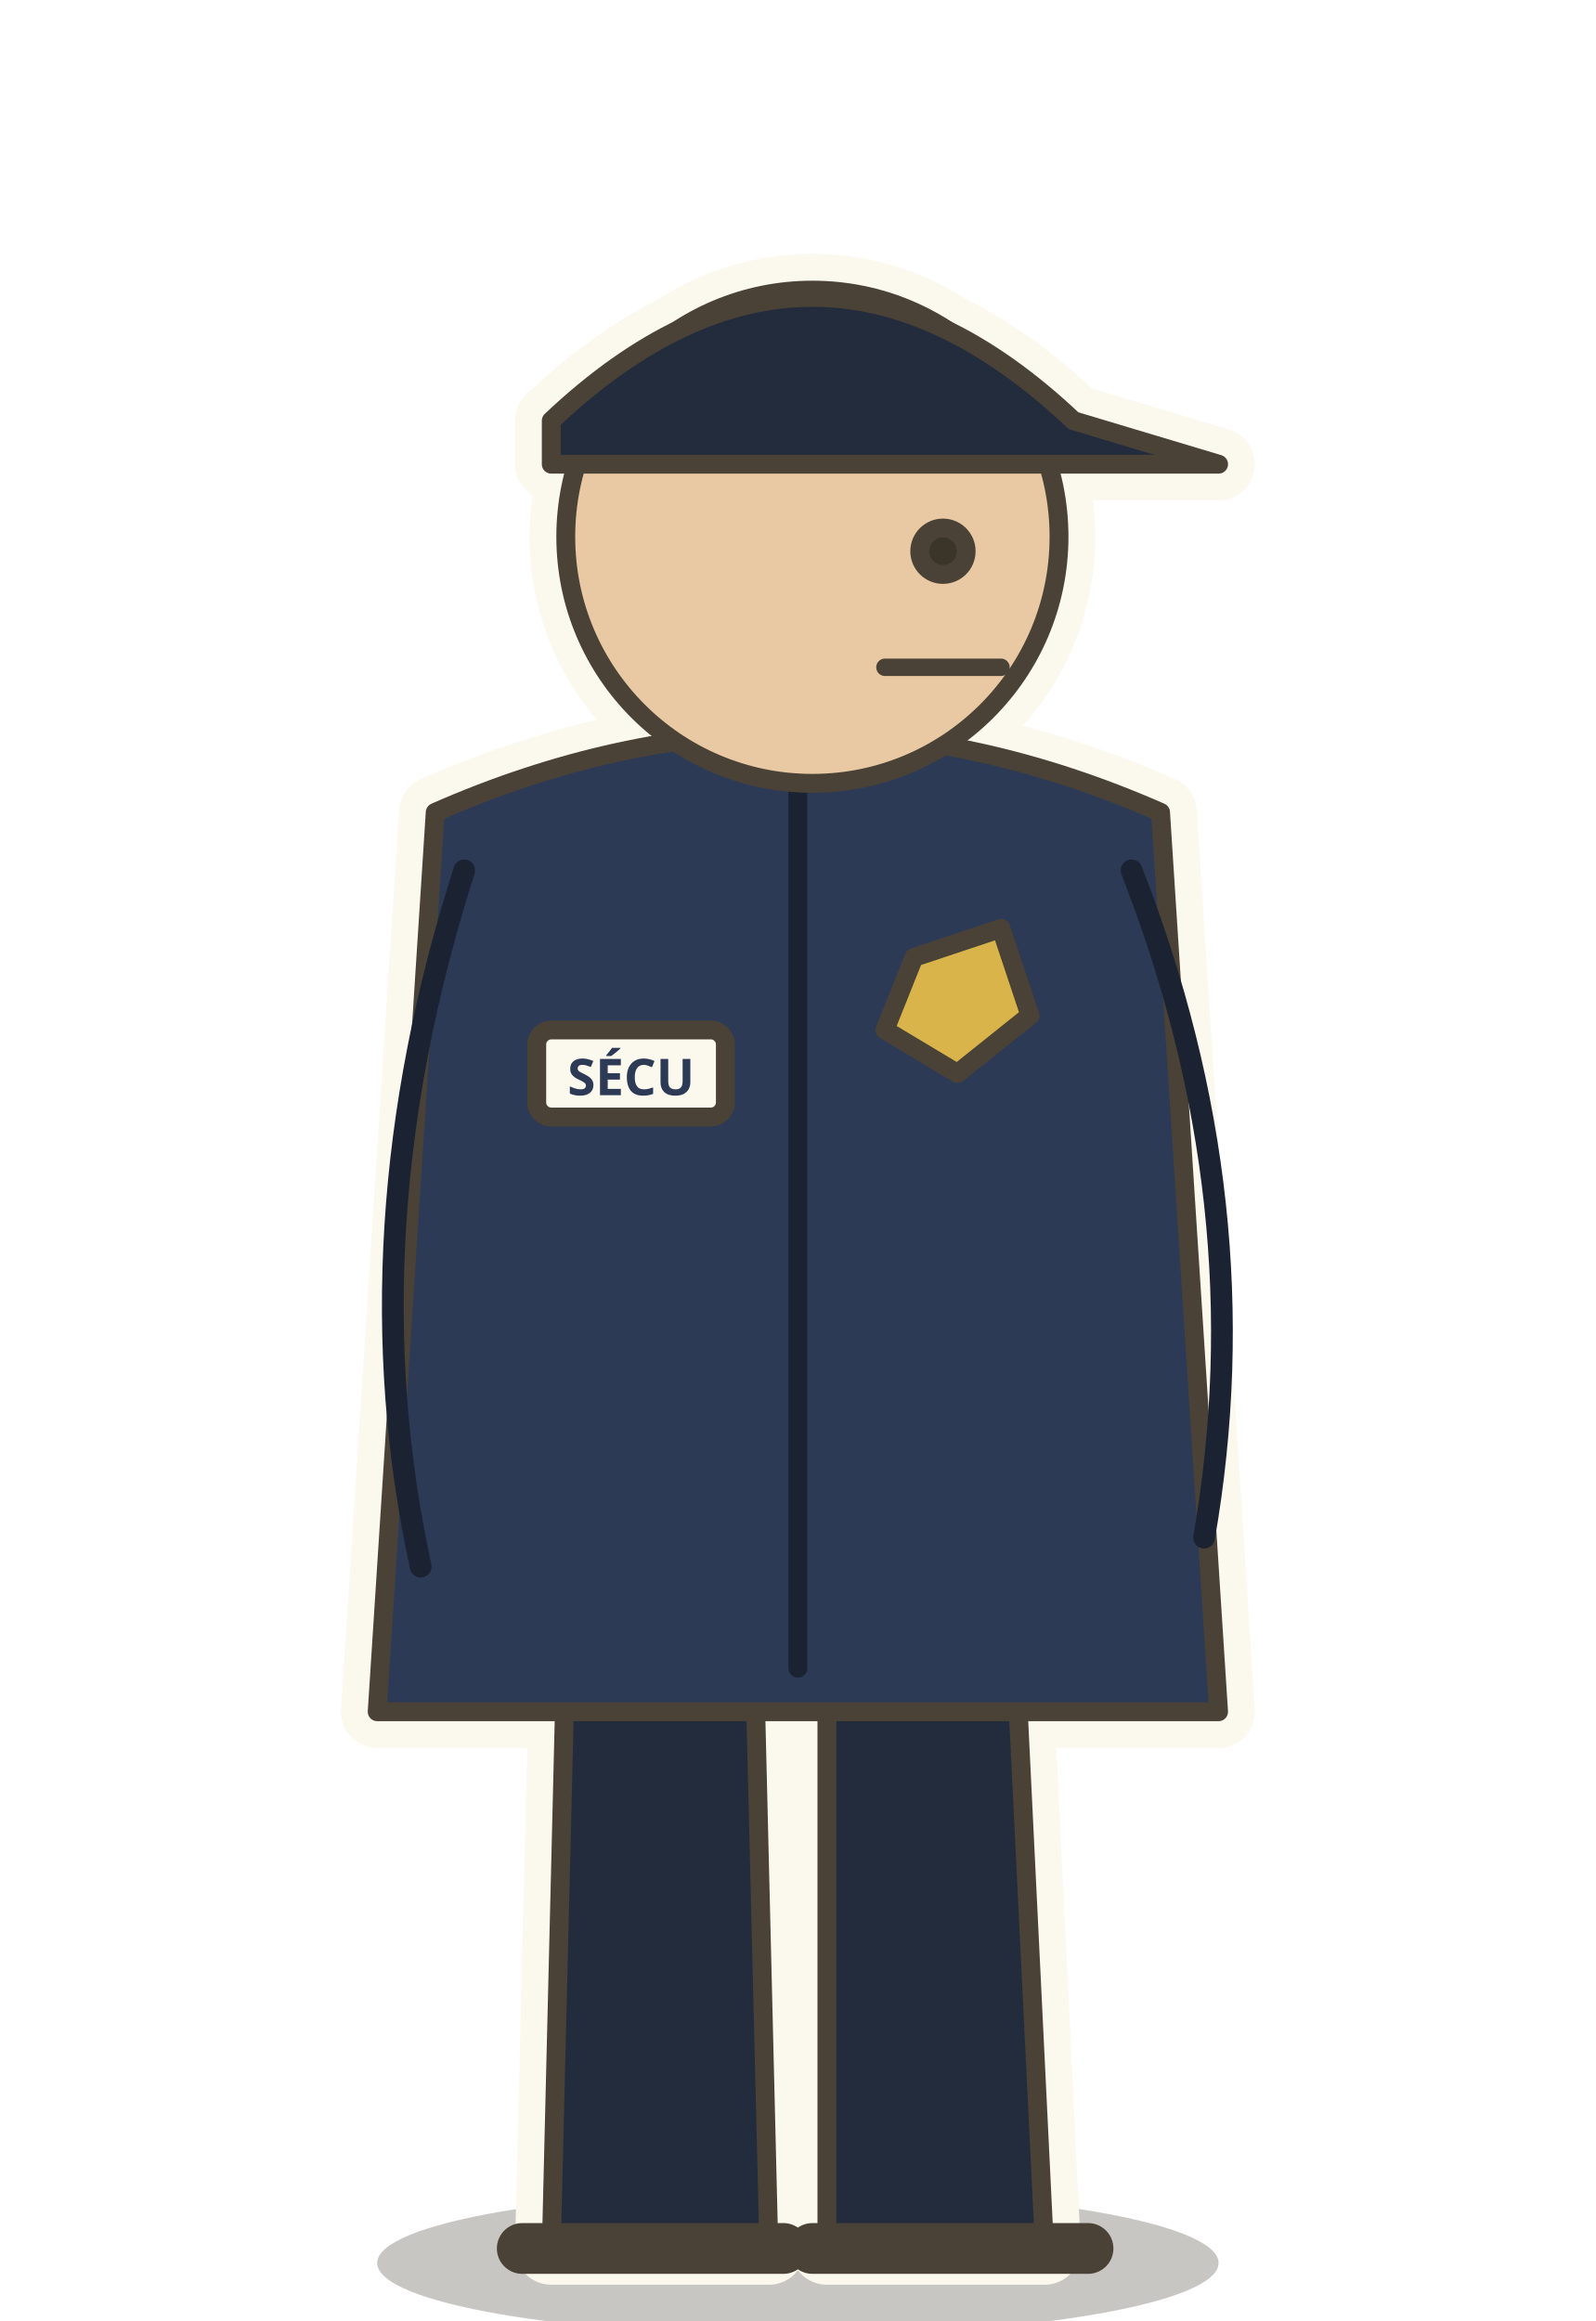
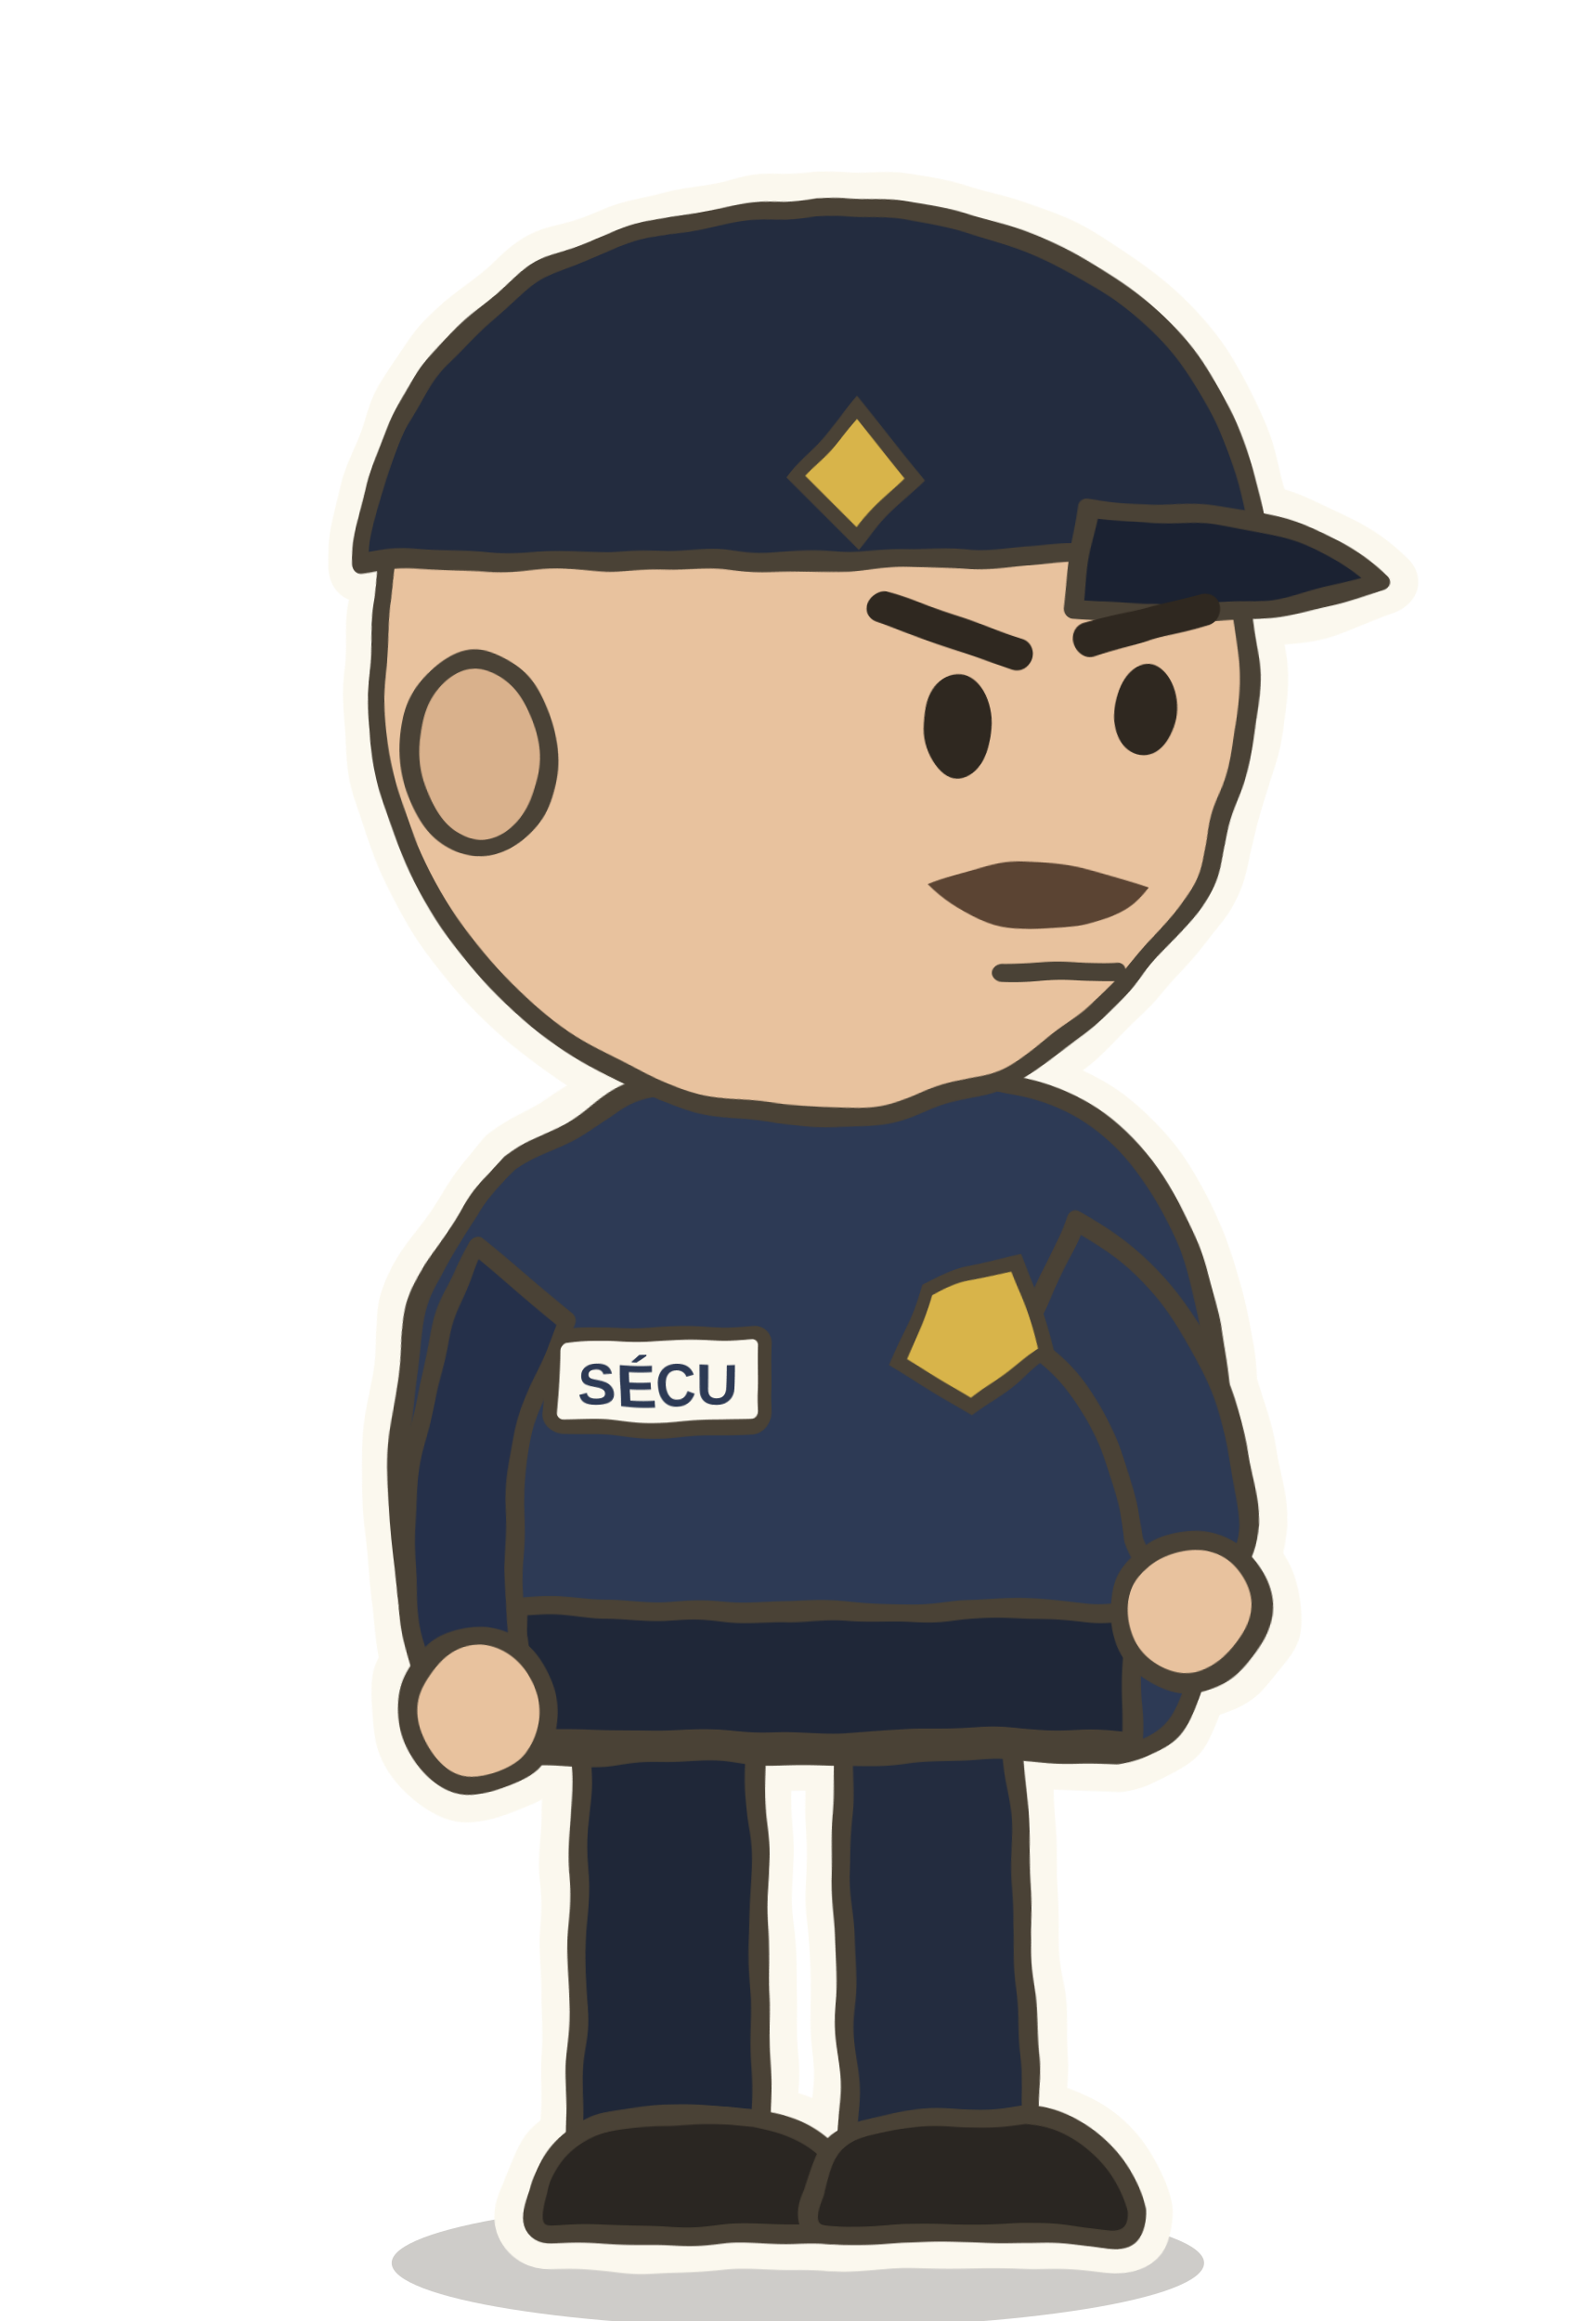
- <svg xmlns="http://www.w3.org/2000/svg" width="220" height="320" viewBox="0 0 220 320">
-   <ellipse cx="110" cy="312" rx="58" ry="10" fill="#3b3428" opacity="0.28" />
-   <g stroke-linejoin="round" stroke-linecap="round">
-     <g stroke="#fbf8ee" stroke-width="10">
-       <path d="M78 228 h26 l2 82 h-30 z M114 228 h26 l4 82 h-30 z" fill="#232c3d" />
-       <path d="M60 112 q50 -22 100 0 l8 124 h-116 z" fill="#2d3a55" />
-       <circle cx="112" cy="74" r="34" fill="#e8c9a4" />
-       <path d="M76 58 q36 -34 72 0 l20 6 h-92 z" fill="#232c3d" />
+ <svg xmlns="http://www.w3.org/2000/svg" xmlns:xlink="http://www.w3.org/1999/xlink" width="220" height="320" viewBox="0 0 220 320">
+   <defs>
+     <filter id="crayon" x="-5%" y="-5%" width="110%" height="110%">
+       <feTurbulence type="fractalNoise" baseFrequency="0.06" numOctaves="2" seed="9" />
+       <feDisplacementMap in="SourceGraphic" scale="2.5" />
+     </filter>
+     <g id="silhouette">
+       <path d="M80 236 L104 236 L105 300 L79 300 z" fill="#1f2738" />
+       <path d="M74 302 q2 -10 16 -10 h14 q12 2 14 12 q0 4 -4 4 h-38 q-4 0 -2 -6 z" fill="#2a2622" />
+       <path d="M116 236 L140 236 L143 300 L117 300 z" fill="#232c3f" />
+       <path d="M112 302 q2 -10 16 -10 h14 q12 2 14 12 q0 4 -4 4 h-38 q-4 0 -2 -6 z" fill="#2a2622" />
+       <path d="M58 228 q-10 -44 12 -68 q16 -12 34 -12 h28 q24 2 32 24 q8 24 2 54 q-2 14 -12 16 h-82 q-12 -2 -14 -14 z" fill="#2d3a55" />
+       <path d="M72 222 h84 v18 h-84 z" fill="#1f2738" />
+       <path d="M66 172 q-14 28 -8 58 q2 8 10 6 q6 -2 4 -10 q-4 -24 6 -44 z" fill="#25304a" />
+       <circle cx="66" cy="236" r="10" fill="#e8c29e" />
+       <path d="M148 168 q22 12 24 42 q0 8 -8 8 q-6 0 -8 -6 q-2 -20 -16 -28 z" fill="#2d3a55" />
+       <circle cx="164" cy="222" r="10" fill="#e8c29e" />
+       <circle cx="112" cy="94" r="60" fill="#e8c29e" />
+       <path d="M50 78 q4 -46 62 -50 q56 2 62 48 z" fill="#232c3f" />
+       <path d="M150 70 q30 0 40 10 q-14 6 -42 4 z" fill="#1b2232" />
+       <ellipse cx="66" cy="104" rx="9" ry="13" fill="#d9b18c" />
    </g>
-     <g stroke="#4a4236" stroke-width="2.6">
-       <path d="M78 228 h26 l2 82 h-30 z M114 228 h26 l4 82 h-30 z" fill="#232c3d" />
-       <path d="M72 310 h36 M112 310 h38" stroke-width="7" />
-       <path d="M60 112 q50 -22 100 0 l8 124 h-116 z" fill="#2d3a55" />
-       <path d="M110 104 v126" stroke="#1b2333" />
-       <path d="M64 120 q-16 50 -6 96 M156 120 q18 46 10 92" fill="none" stroke="#1b2333" stroke-width="3" />
-       <circle cx="112" cy="74" r="34" fill="#e8c9a4" />
-       <path d="M76 58 q36 -34 72 0 l20 6 h-92 z" fill="#232c3d" />
-       <circle cx="130" cy="76" r="3.2" fill="#3b3428" />
-       <path d="M122 92 h16" stroke-width="2.4" />
-       <path d="M126 132 l12 -4 l4 12 l-10 8 l-10 -6 z" fill="#d8b44a" />
-       <rect x="74" y="142" width="26" height="12" rx="2" fill="#fbf8ee" />
-     </g>
+   </defs>
+   <ellipse cx="110" cy="312" rx="56" ry="9" fill="#3b3428" opacity="0.25" />
+   <g filter="url(#crayon)">
+     <use href="#silhouette" xlink:href="#silhouette" stroke="#fbf8ee" stroke-width="10" stroke-linejoin="round" />
+     <use href="#silhouette" xlink:href="#silhouette" stroke="#4a4236" stroke-width="2.6" stroke-linejoin="round" />
+     <path d="M122 84 l18 6 M150 88 l16 -4" stroke="#2f2820" stroke-width="4.5" stroke-linecap="round" />
+     <ellipse cx="132" cy="100" rx="5" ry="7" fill="#2f2820" />
+     <ellipse cx="158" cy="98" rx="4.5" ry="6.5" fill="#2f2820" />
+     <path d="M128 122 q14 -6 30 0 q-6 6 -15 6 q-9 0 -15 -6 z" fill="#5b4433" />
+     <path d="M138 134 h16" stroke="#4a4236" stroke-width="2.6" stroke-linecap="round" />
+     <path d="M110 66 l8 -10 l8 10 l-8 8 z" fill="#d8b44a" stroke="#4a4236" stroke-width="2" />
+     <path d="M128 178 l12 -4 l4 12 l-10 8 l-10 -6 z" fill="#d8b44a" stroke="#4a4236" stroke-width="2" />
+     <rect x="76" y="184" width="30" height="13" rx="2" fill="#fbf8ee" stroke="#4a4236" stroke-width="2" />
+     <text x="91" y="194" font-family="Trebuchet MS, Arial, sans-serif" font-size="8" font-weight="700" fill="#2d3a55" text-anchor="middle">SÉCU</text>
  </g>
-   <text x="87" y="151" font-family="sans-serif" font-size="7" font-weight="bold" fill="#2d3a55" text-anchor="middle">SÉCU</text>
</svg>
